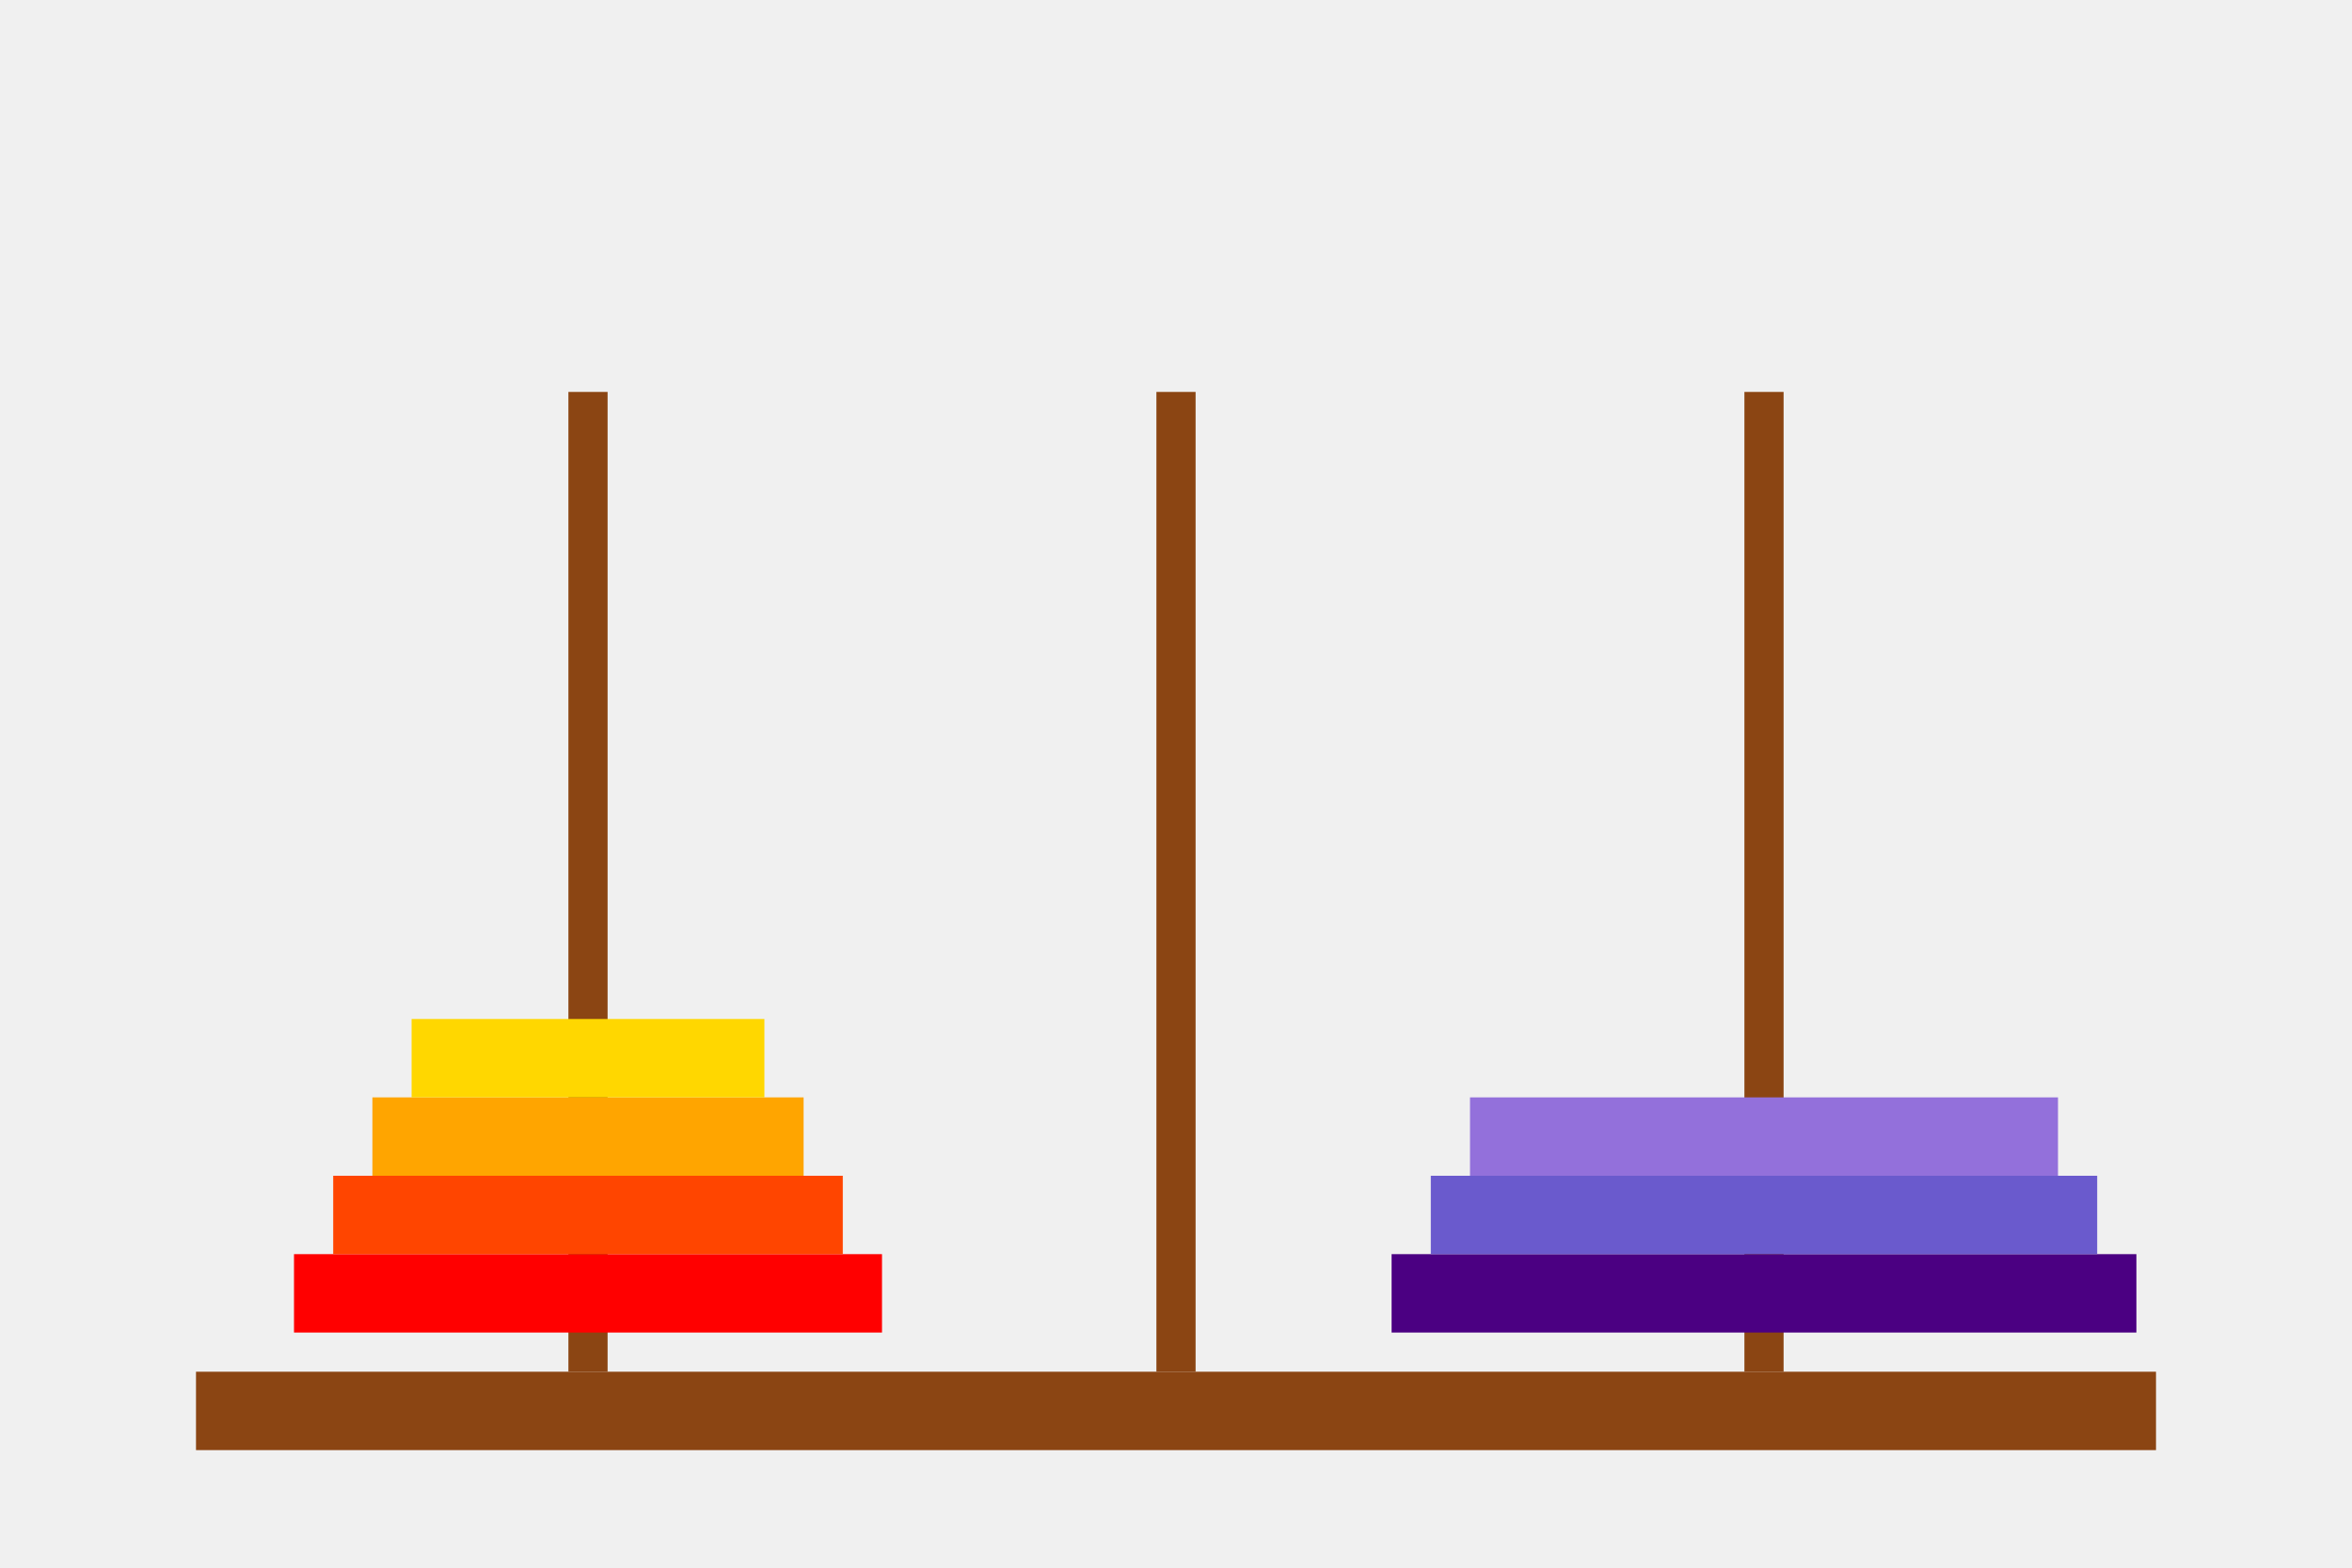
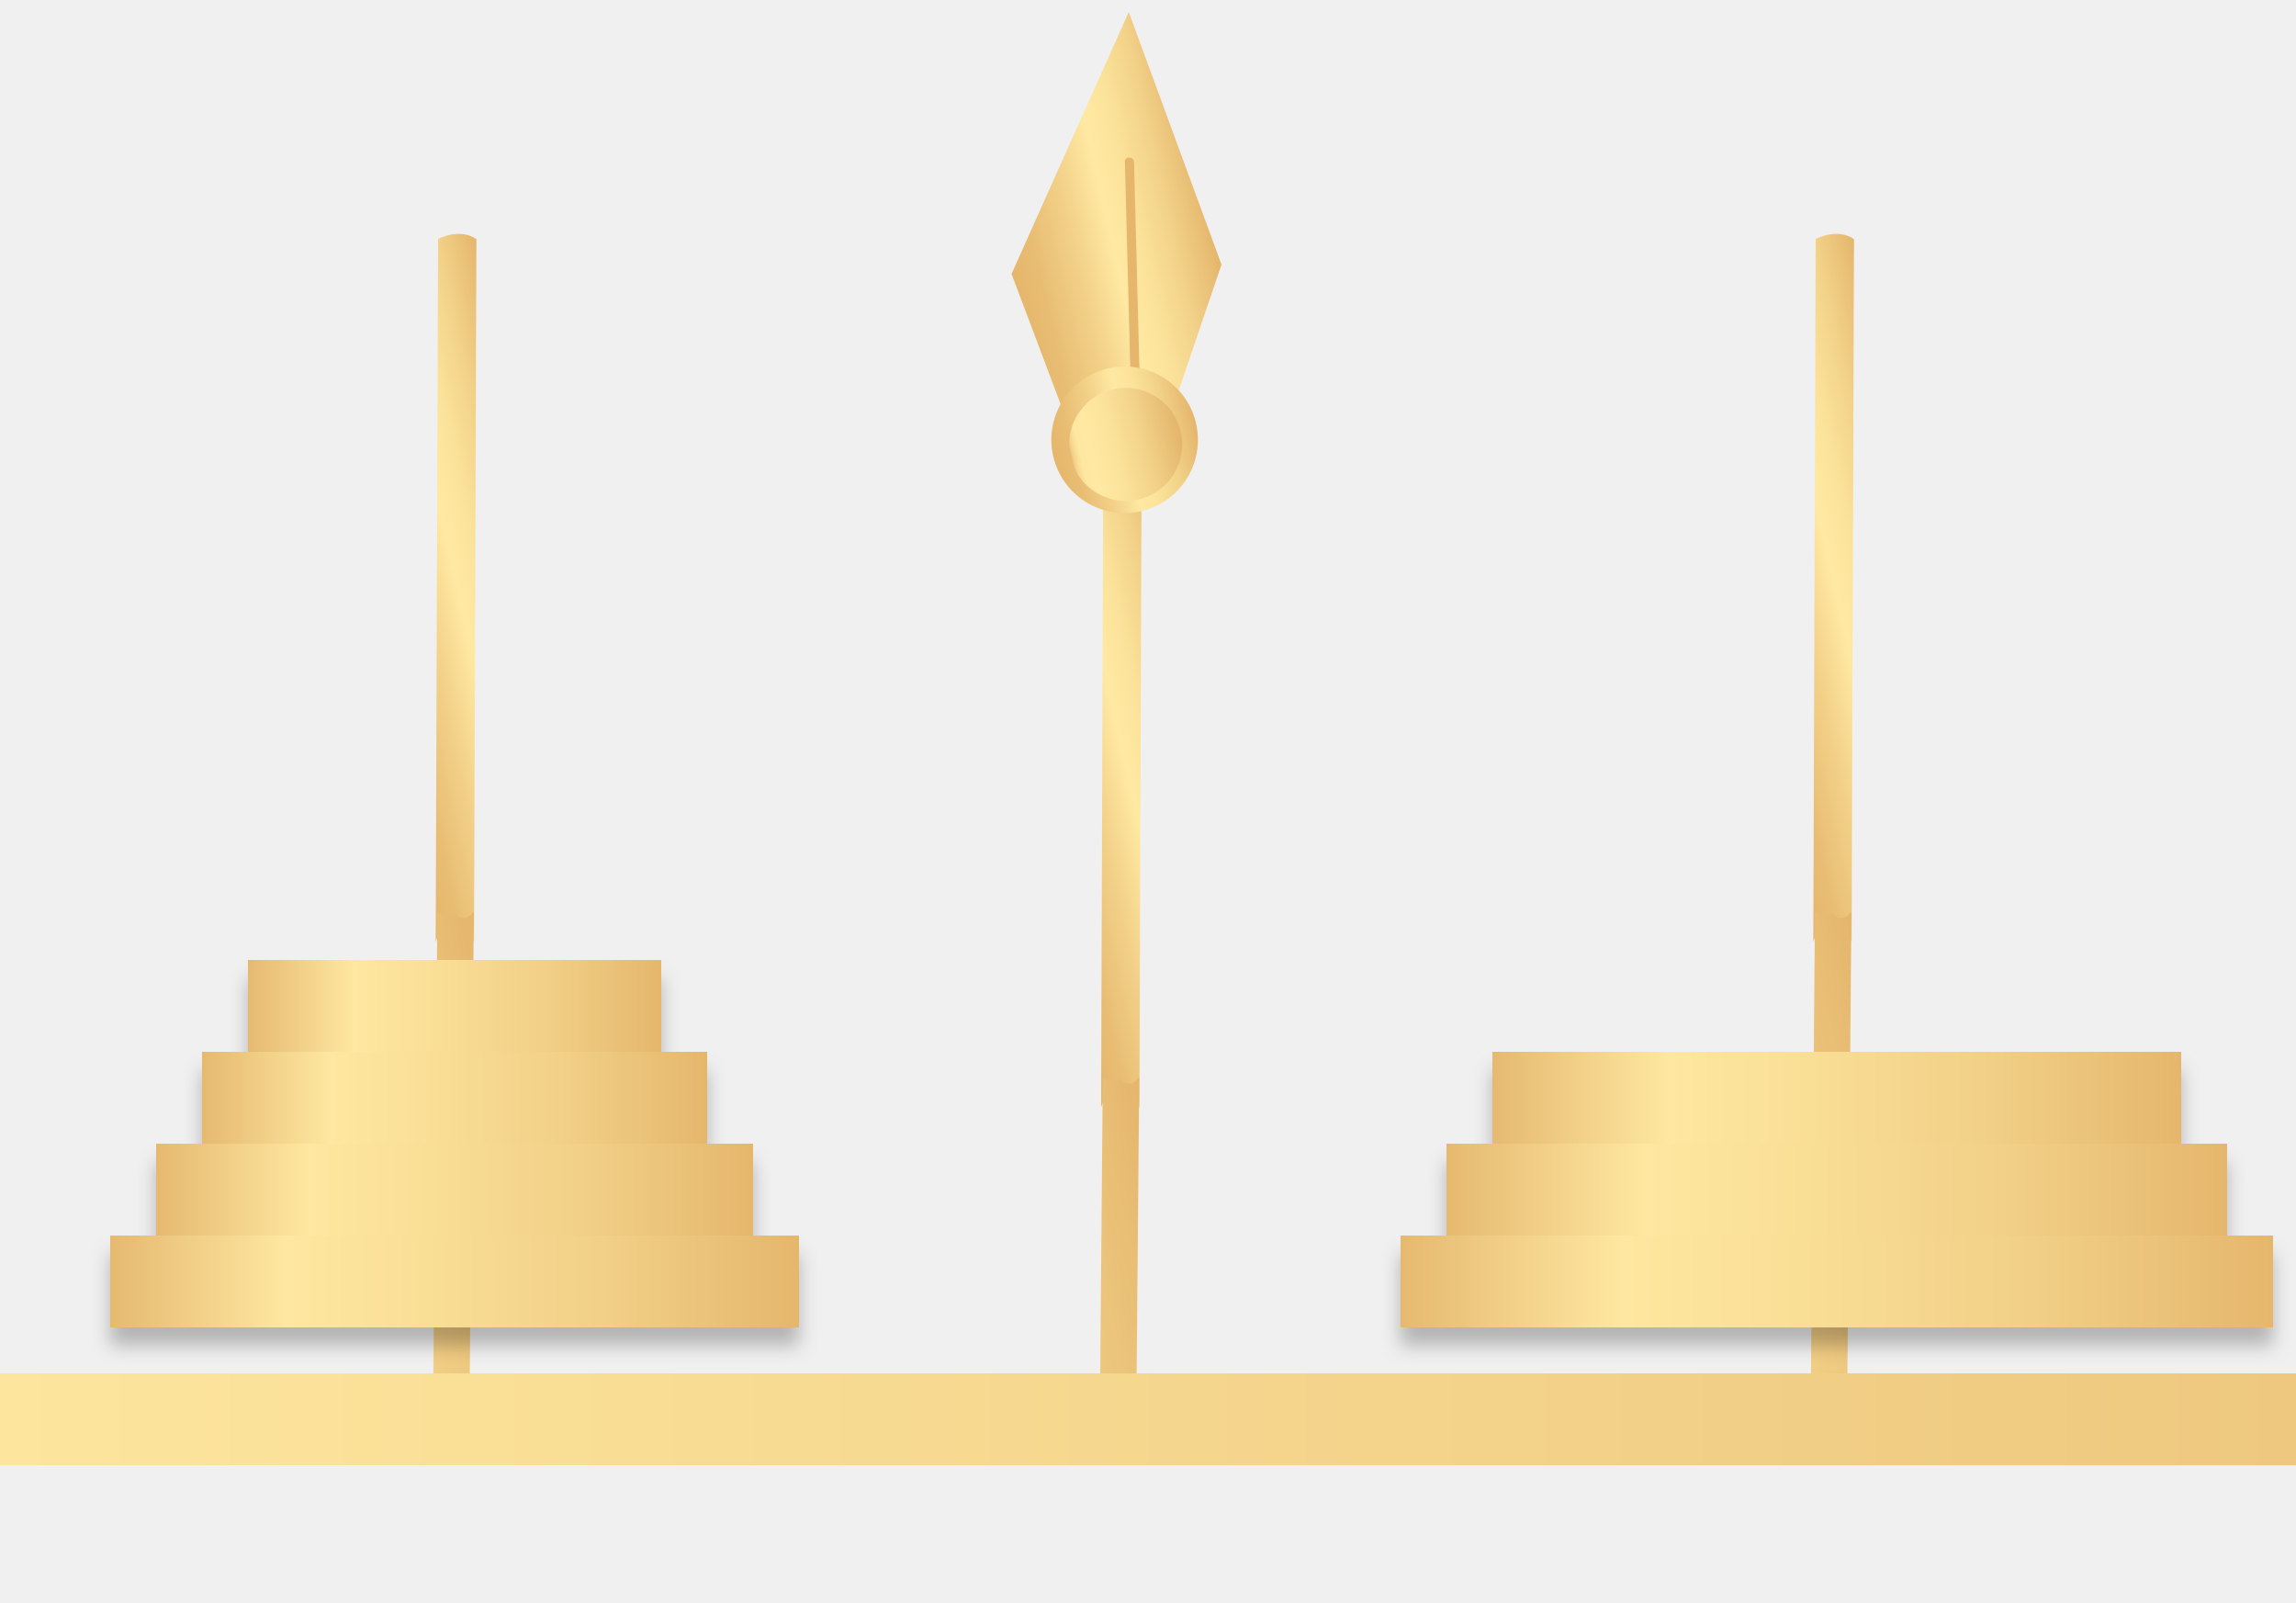
- <svg xmlns="http://www.w3.org/2000/svg" viewBox="0 0 600 400">
-   <rect x="50" y="350" width="500" height="20" fill="#8B4513" />
-   <rect x="145" y="100" width="10" height="250" fill="#8B4513" />
-   <rect x="295" y="100" width="10" height="250" fill="#8B4513" />
-   <rect x="445" y="100" width="10" height="250" fill="#8B4513" />
-   <rect x="75" y="320" width="150" height="20" fill="#FF0000" />
-   <rect x="85" y="300" width="130" height="20" fill="#FF4500" />
-   <rect x="95" y="280" width="110" height="20" fill="#FFA500" />
-   <rect x="105" y="260" width="90" height="20" fill="#FFD700" />
-   <rect x="355" y="320" width="190" height="20" fill="#4B0082" />
-   <rect x="365" y="300" width="170" height="20" fill="#6A5ACD" />
-   <rect x="375" y="280" width="150" height="20" fill="#9370DB" />
+ <svg xmlns="http://www.w3.org/2000/svg" width="500" height="349" viewBox="0 0 500 349" fill="none">
+   <path d="M500 299H0V319H500V299Z" fill="#8B4513" />
+   <path d="M248.647 88.12L248.13 241.122C243.011 230.054 239.787 241.1 239.787 241.1L240.304 88.097C240.304 88.097 248.676 82.322 248.647 88.12Z" fill="url(#paint0_linear_5732_1061)" />
+   <path d="M403.742 52.061L403.225 205.063C398.107 193.995 394.883 205.041 394.883 205.041L395.4 52.038C395.4 52.038 400 49.5 403.742 52.061Z" fill="url(#paint1_linear_5732_1061)" />
+   <path d="M103.742 52.061L103.226 205.063C98.107 193.995 94.883 205.041 94.883 205.041L95.4 52.038C95.4 52.038 100 49.5 103.742 52.061Z" fill="url(#paint2_linear_5732_1061)" />
+   <path d="M231.194 88.579L220.282 59.635L245.811 2.623L266.002 57.599L255.465 88.573L231.194 88.579Z" fill="url(#paint3_linear_5732_1061)" />
+   <mask id="mask0_5732_1061" style="mask-type:luminance" maskUnits="userSpaceOnUse" x="220" y="2" width="47" height="87">
+     <path d="M231.194 88.579L220.282 59.635L245.811 2.623L266.002 57.599L255.465 88.573L231.194 88.579Z" fill="white" />
+   </mask>
+   <g mask="url(#mask0_5732_1061)">
+     <path d="M244.969 35.22C245.509 55.899 246.044 76.558 246.583 97.237C246.611 98.524 248.624 98.618 248.577 97.335C248.038 76.656 247.502 55.997 246.963 35.318C246.935 34.031 244.922 33.937 244.969 35.22Z" fill="#E5B66C" />
+   </g>
+   <path d="M248.466 111.304C257.056 109.34 262.427 100.784 260.462 92.194C258.498 83.604 249.942 78.233 241.352 80.198C232.762 82.162 227.391 90.718 229.355 99.308C231.32 107.898 239.876 113.269 248.466 111.304Z" fill="url(#paint4_linear_5732_1061)" />
+   <path d="M247.881 108.748C254.509 107.232 258.654 100.63 257.138 94.002C255.623 87.373 249.02 83.229 242.392 84.745C235.763 86.261 231.619 92.863 233.135 99.491C234.65 106.119 241.253 110.264 247.881 108.748Z" fill="url(#paint5_linear_5732_1061)" />
+   <path fill-rule="evenodd" clip-rule="evenodd" d="M246.304 235.831C247.026 235.666 247.51 235.268 247.763 234.758L247.783 234.754C247.8 234.75 247.823 234.749 247.847 234.748C247.877 234.747 247.911 234.745 247.943 234.738C248.002 234.724 248.09 234.663 248.09 234.663L247.351 319H239.418L240.156 234.629C240.319 234.715 240.483 234.801 240.642 234.867C241.316 235.124 242.092 235.193 242.806 235.173C243.145 235.173 243.476 235.139 243.807 235.106C243.918 235.095 244.028 235.084 244.139 235.074C244.603 235.666 245.328 236.055 246.304 235.831ZM237.878 495L237.084 585.868L244.766 614.072L245.809 495H237.878Z" fill="url(#paint6_linear_5732_1061)" />
+   <path fill-rule="evenodd" clip-rule="evenodd" d="M101.399 199.772C102.122 199.607 102.605 199.209 102.859 198.699L102.878 198.695C102.907 198.688 102.949 198.69 102.992 198.686C103.008 198.684 103.023 198.682 103.039 198.679C103.097 198.665 103.186 198.604 103.186 198.604L102.131 319H94.198L95.251 198.57C95.415 198.656 95.578 198.742 95.737 198.808C96.412 199.065 97.187 199.134 97.902 199.114C98.24 199.114 98.572 199.08 98.903 199.047C99.013 199.036 99.124 199.025 99.234 199.015C99.698 199.607 100.424 199.996 101.399 199.772ZM93.848 359L92.179 549.809L99.861 578.013L101.78 359H93.848Z" fill="url(#paint7_linear_5732_1061)" />
+   <path fill-rule="evenodd" clip-rule="evenodd" d="M401.399 199.772C402.121 199.607 402.605 199.209 402.858 198.699L402.878 198.695C402.895 198.691 402.918 198.69 402.942 198.689C402.973 198.688 403.006 198.686 403.038 198.679C403.097 198.665 403.186 198.604 403.186 198.604L402.131 319H394.198L395.251 198.57C395.414 198.656 395.578 198.742 395.737 198.808C396.411 199.065 397.187 199.134 397.901 199.114C398.24 199.114 398.571 199.08 398.903 199.047C399.013 199.036 399.123 199.025 399.234 199.015C399.698 199.607 400.423 199.996 401.399 199.772ZM393.909 352L392.179 549.809L399.861 578.013L401.841 352H393.909Z" fill="url(#paint8_linear_5732_1061)" />
+   <rect y="299" width="500" height="20" fill="url(#paint9_linear_5732_1061)" />
+   <g filter="url(#filter0_d_5732_1061)">
+     <path d="M144 209H54V229H144V209Z" fill="url(#paint10_linear_5732_1061)" />
+   </g>
+   <g filter="url(#filter1_d_5732_1061)">
+     <path d="M475 229H325V249H475V229Z" fill="url(#paint11_linear_5732_1061)" />
+   </g>
+   <g filter="url(#filter2_d_5732_1061)">
+     <path d="M485 249H315V269H485V249Z" fill="url(#paint12_linear_5732_1061)" />
+   </g>
+   <g filter="url(#filter3_d_5732_1061)">
+     <path d="M495 269H305V289H495V269Z" fill="url(#paint13_linear_5732_1061)" />
+   </g>
+   <g filter="url(#filter4_d_5732_1061)">
+     <path d="M154 229H44V249H154V229Z" fill="url(#paint14_linear_5732_1061)" />
+   </g>
+   <g filter="url(#filter5_d_5732_1061)">
+     <path d="M164 249H34V269H164V249Z" fill="url(#paint15_linear_5732_1061)" />
+   </g>
+   <g filter="url(#filter6_d_5732_1061)">
+     <path d="M174 269H24V289H174V269Z" fill="url(#paint16_linear_5732_1061)" />
+   </g>
+   <defs>
+     <filter id="filter0_d_5732_1061" x="50" y="209" width="98" height="28" filterUnits="userSpaceOnUse" color-interpolation-filters="sRGB">
+       <feFlood flood-opacity="0" result="BackgroundImageFix" />
+       <feColorMatrix in="SourceAlpha" type="matrix" values="0 0 0 0 0 0 0 0 0 0 0 0 0 0 0 0 0 0 127 0" result="hardAlpha" />
+       <feOffset dy="4" />
+       <feGaussianBlur stdDeviation="2" />
+       <feComposite in2="hardAlpha" operator="out" />
+       <feColorMatrix type="matrix" values="0 0 0 0 0 0 0 0 0 0 0 0 0 0 0 0 0 0 0.25 0" />
+       <feBlend mode="normal" in2="BackgroundImageFix" result="effect1_dropShadow_5732_1061" />
+       <feBlend mode="normal" in="SourceGraphic" in2="effect1_dropShadow_5732_1061" result="shape" />
+     </filter>
+     <filter id="filter1_d_5732_1061" x="321" y="229" width="158" height="28" filterUnits="userSpaceOnUse" color-interpolation-filters="sRGB">
+       <feFlood flood-opacity="0" result="BackgroundImageFix" />
+       <feColorMatrix in="SourceAlpha" type="matrix" values="0 0 0 0 0 0 0 0 0 0 0 0 0 0 0 0 0 0 127 0" result="hardAlpha" />
+       <feOffset dy="4" />
+       <feGaussianBlur stdDeviation="2" />
+       <feComposite in2="hardAlpha" operator="out" />
+       <feColorMatrix type="matrix" values="0 0 0 0 0 0 0 0 0 0 0 0 0 0 0 0 0 0 0.25 0" />
+       <feBlend mode="normal" in2="BackgroundImageFix" result="effect1_dropShadow_5732_1061" />
+       <feBlend mode="normal" in="SourceGraphic" in2="effect1_dropShadow_5732_1061" result="shape" />
+     </filter>
+     <filter id="filter2_d_5732_1061" x="311" y="249" width="178" height="28" filterUnits="userSpaceOnUse" color-interpolation-filters="sRGB">
+       <feFlood flood-opacity="0" result="BackgroundImageFix" />
+       <feColorMatrix in="SourceAlpha" type="matrix" values="0 0 0 0 0 0 0 0 0 0 0 0 0 0 0 0 0 0 127 0" result="hardAlpha" />
+       <feOffset dy="4" />
+       <feGaussianBlur stdDeviation="2" />
+       <feComposite in2="hardAlpha" operator="out" />
+       <feColorMatrix type="matrix" values="0 0 0 0 0 0 0 0 0 0 0 0 0 0 0 0 0 0 0.25 0" />
+       <feBlend mode="normal" in2="BackgroundImageFix" result="effect1_dropShadow_5732_1061" />
+       <feBlend mode="normal" in="SourceGraphic" in2="effect1_dropShadow_5732_1061" result="shape" />
+     </filter>
+     <filter id="filter3_d_5732_1061" x="301" y="269" width="198" height="28" filterUnits="userSpaceOnUse" color-interpolation-filters="sRGB">
+       <feFlood flood-opacity="0" result="BackgroundImageFix" />
+       <feColorMatrix in="SourceAlpha" type="matrix" values="0 0 0 0 0 0 0 0 0 0 0 0 0 0 0 0 0 0 127 0" result="hardAlpha" />
+       <feOffset dy="4" />
+       <feGaussianBlur stdDeviation="2" />
+       <feComposite in2="hardAlpha" operator="out" />
+       <feColorMatrix type="matrix" values="0 0 0 0 0 0 0 0 0 0 0 0 0 0 0 0 0 0 0.25 0" />
+       <feBlend mode="normal" in2="BackgroundImageFix" result="effect1_dropShadow_5732_1061" />
+       <feBlend mode="normal" in="SourceGraphic" in2="effect1_dropShadow_5732_1061" result="shape" />
+     </filter>
+     <filter id="filter4_d_5732_1061" x="40" y="229" width="118" height="28" filterUnits="userSpaceOnUse" color-interpolation-filters="sRGB">
+       <feFlood flood-opacity="0" result="BackgroundImageFix" />
+       <feColorMatrix in="SourceAlpha" type="matrix" values="0 0 0 0 0 0 0 0 0 0 0 0 0 0 0 0 0 0 127 0" result="hardAlpha" />
+       <feOffset dy="4" />
+       <feGaussianBlur stdDeviation="2" />
+       <feComposite in2="hardAlpha" operator="out" />
+       <feColorMatrix type="matrix" values="0 0 0 0 0 0 0 0 0 0 0 0 0 0 0 0 0 0 0.25 0" />
+       <feBlend mode="normal" in2="BackgroundImageFix" result="effect1_dropShadow_5732_1061" />
+       <feBlend mode="normal" in="SourceGraphic" in2="effect1_dropShadow_5732_1061" result="shape" />
+     </filter>
+     <filter id="filter5_d_5732_1061" x="30" y="249" width="138" height="28" filterUnits="userSpaceOnUse" color-interpolation-filters="sRGB">
+       <feFlood flood-opacity="0" result="BackgroundImageFix" />
+       <feColorMatrix in="SourceAlpha" type="matrix" values="0 0 0 0 0 0 0 0 0 0 0 0 0 0 0 0 0 0 127 0" result="hardAlpha" />
+       <feOffset dy="4" />
+       <feGaussianBlur stdDeviation="2" />
+       <feComposite in2="hardAlpha" operator="out" />
+       <feColorMatrix type="matrix" values="0 0 0 0 0 0 0 0 0 0 0 0 0 0 0 0 0 0 0.25 0" />
+       <feBlend mode="normal" in2="BackgroundImageFix" result="effect1_dropShadow_5732_1061" />
+       <feBlend mode="normal" in="SourceGraphic" in2="effect1_dropShadow_5732_1061" result="shape" />
+     </filter>
+     <filter id="filter6_d_5732_1061" x="20" y="269" width="158" height="28" filterUnits="userSpaceOnUse" color-interpolation-filters="sRGB">
+       <feFlood flood-opacity="0" result="BackgroundImageFix" />
+       <feColorMatrix in="SourceAlpha" type="matrix" values="0 0 0 0 0 0 0 0 0 0 0 0 0 0 0 0 0 0 127 0" result="hardAlpha" />
+       <feOffset dy="4" />
+       <feGaussianBlur stdDeviation="2" />
+       <feComposite in2="hardAlpha" operator="out" />
+       <feColorMatrix type="matrix" values="0 0 0 0 0 0 0 0 0 0 0 0 0 0 0 0 0 0 0.25 0" />
+       <feBlend mode="normal" in2="BackgroundImageFix" result="effect1_dropShadow_5732_1061" />
+       <feBlend mode="normal" in="SourceGraphic" in2="effect1_dropShadow_5732_1061" result="shape" />
+     </filter>
+     <linearGradient id="paint0_linear_5732_1061" x1="223.264" y1="168.755" x2="265.026" y2="159.204" gradientUnits="userSpaceOnUse">
+       <stop stop-color="#E5B66C" />
+       <stop offset="0.13" stop-color="#E8BD73" />
+       <stop offset="0.33" stop-color="#F3D189" />
+       <stop offset="0.51" stop-color="#FFE9A2" />
+       <stop offset="0.63" stop-color="#FCE39B" />
+       <stop offset="0.79" stop-color="#F3D38A" />
+       <stop offset="0.98" stop-color="#E6B86F" />
+       <stop offset="0.99" stop-color="#E5B66C" />
+     </linearGradient>
+     <linearGradient id="paint1_linear_5732_1061" x1="378.359" y1="132.696" x2="420.122" y2="123.145" gradientUnits="userSpaceOnUse">
+       <stop stop-color="#E5B66C" />
+       <stop offset="0.13" stop-color="#E8BD73" />
+       <stop offset="0.33" stop-color="#F3D189" />
+       <stop offset="0.51" stop-color="#FFE9A2" />
+       <stop offset="0.63" stop-color="#FCE39B" />
+       <stop offset="0.79" stop-color="#F3D38A" />
+       <stop offset="0.98" stop-color="#E6B86F" />
+       <stop offset="0.99" stop-color="#E5B66C" />
+     </linearGradient>
+     <linearGradient id="paint2_linear_5732_1061" x1="78.359" y1="132.696" x2="120.122" y2="123.145" gradientUnits="userSpaceOnUse">
+       <stop stop-color="#E5B66C" />
+       <stop offset="0.13" stop-color="#E8BD73" />
+       <stop offset="0.33" stop-color="#F3D189" />
+       <stop offset="0.51" stop-color="#FFE9A2" />
+       <stop offset="0.63" stop-color="#FCE39B" />
+       <stop offset="0.79" stop-color="#F3D38A" />
+       <stop offset="0.98" stop-color="#E6B86F" />
+       <stop offset="0.99" stop-color="#E5B66C" />
+     </linearGradient>
+     <linearGradient id="paint3_linear_5732_1061" x1="218.743" y1="52.902" x2="262.633" y2="42.865" gradientUnits="userSpaceOnUse">
+       <stop stop-color="#E5B66C" />
+       <stop offset="0.13" stop-color="#E8BD73" />
+       <stop offset="0.33" stop-color="#F3D189" />
+       <stop offset="0.51" stop-color="#FFE9A2" />
+       <stop offset="0.63" stop-color="#FCE39B" />
+       <stop offset="0.79" stop-color="#F3D38A" />
+       <stop offset="0.98" stop-color="#E6B86F" />
+       <stop offset="0.99" stop-color="#E5B66C" />
+     </linearGradient>
+     <linearGradient id="paint4_linear_5732_1061" x1="229.355" y1="99.308" x2="260.462" y2="92.194" gradientUnits="userSpaceOnUse">
+       <stop stop-color="#E5B66C" />
+       <stop offset="0.13" stop-color="#E8BD73" />
+       <stop offset="0.33" stop-color="#F3D189" />
+       <stop offset="0.51" stop-color="#FFE9A2" />
+       <stop offset="0.63" stop-color="#FCE39B" />
+       <stop offset="0.79" stop-color="#F3D38A" />
+       <stop offset="0.98" stop-color="#E6B86F" />
+       <stop offset="0.99" stop-color="#E5B66C" />
+     </linearGradient>
+     <linearGradient id="paint5_linear_5732_1061" x1="233.154" y1="99.487" x2="257.138" y2="94.002" gradientUnits="userSpaceOnUse">
+       <stop stop-color="#E5B66C" />
+       <stop offset="0.01" stop-color="#EDC57C" />
+       <stop offset="0.03" stop-color="#F5D58D" />
+       <stop offset="0.06" stop-color="#FAE099" />
+       <stop offset="0.09" stop-color="#FEE7A0" />
+       <stop offset="0.18" stop-color="#FFE9A2" />
+       <stop offset="0.38" stop-color="#FCE39B" />
+       <stop offset="0.65" stop-color="#F3D38A" />
+       <stop offset="0.96" stop-color="#E6B86F" />
+       <stop offset="0.99" stop-color="#E5B66C" />
+     </linearGradient>
+     <linearGradient id="paint6_linear_5732_1061" x1="202.252" y1="433.556" x2="289.875" y2="413.518" gradientUnits="userSpaceOnUse">
+       <stop stop-color="#FFE9A2" />
+       <stop offset="0.25" stop-color="#FCE39B" />
+       <stop offset="0.58" stop-color="#F3D38A" />
+       <stop offset="0.96" stop-color="#E6B86F" />
+       <stop offset="0.99" stop-color="#E5B66C" />
+     </linearGradient>
+     <linearGradient id="paint7_linear_5732_1061" x1="57.347" y1="397.497" x2="144.971" y2="377.459" gradientUnits="userSpaceOnUse">
+       <stop stop-color="#FFE9A2" />
+       <stop offset="0.25" stop-color="#FCE39B" />
+       <stop offset="0.58" stop-color="#F3D38A" />
+       <stop offset="0.96" stop-color="#E6B86F" />
+       <stop offset="0.99" stop-color="#E5B66C" />
+     </linearGradient>
+     <linearGradient id="paint8_linear_5732_1061" x1="357.347" y1="397.497" x2="444.97" y2="377.459" gradientUnits="userSpaceOnUse">
+       <stop stop-color="#FFE9A2" />
+       <stop offset="0.25" stop-color="#FCE39B" />
+       <stop offset="0.58" stop-color="#F3D38A" />
+       <stop offset="0.96" stop-color="#E6B86F" />
+       <stop offset="0.99" stop-color="#E5B66C" />
+     </linearGradient>
+     <linearGradient id="paint9_linear_5732_1061" x1="0" y1="309" x2="500" y2="309" gradientUnits="userSpaceOnUse">
+       <stop stop-color="#FDE59D" />
+       <stop offset="1" stop-color="#EEC87F" />
+     </linearGradient>
+     <linearGradient id="paint10_linear_5732_1061" x1="54" y1="219" x2="144" y2="219" gradientUnits="userSpaceOnUse">
+       <stop stop-color="#E6B970" />
+       <stop offset="0.255" stop-color="#FEE7A0" />
+       <stop offset="0.48" stop-color="#F9DD95" />
+       <stop offset="0.725" stop-color="#F1CF86" />
+       <stop offset="1" stop-color="#E5B76D" />
+     </linearGradient>
+     <linearGradient id="paint11_linear_5732_1061" x1="325" y1="239" x2="475" y2="239" gradientUnits="userSpaceOnUse">
+       <stop stop-color="#E6B970" />
+       <stop offset="0.255" stop-color="#FEE7A0" />
+       <stop offset="0.48" stop-color="#F9DD95" />
+       <stop offset="0.725" stop-color="#F1CF86" />
+       <stop offset="1" stop-color="#E5B76D" />
+     </linearGradient>
+     <linearGradient id="paint12_linear_5732_1061" x1="315" y1="259" x2="485" y2="259" gradientUnits="userSpaceOnUse">
+       <stop stop-color="#E6B970" />
+       <stop offset="0.255" stop-color="#FEE7A0" />
+       <stop offset="0.48" stop-color="#F9DD95" />
+       <stop offset="0.725" stop-color="#F1CF86" />
+       <stop offset="1" stop-color="#E5B76D" />
+     </linearGradient>
+     <linearGradient id="paint13_linear_5732_1061" x1="305" y1="279" x2="495" y2="279" gradientUnits="userSpaceOnUse">
+       <stop stop-color="#E6B970" />
+       <stop offset="0.255" stop-color="#FEE7A0" />
+       <stop offset="0.48" stop-color="#F9DD95" />
+       <stop offset="0.725" stop-color="#F1CF86" />
+       <stop offset="1" stop-color="#E5B76D" />
+     </linearGradient>
+     <linearGradient id="paint14_linear_5732_1061" x1="44" y1="239" x2="154" y2="239" gradientUnits="userSpaceOnUse">
+       <stop stop-color="#E6B970" />
+       <stop offset="0.255" stop-color="#FEE7A0" />
+       <stop offset="0.48" stop-color="#F9DD95" />
+       <stop offset="0.725" stop-color="#F1CF86" />
+       <stop offset="1" stop-color="#E5B76D" />
+     </linearGradient>
+     <linearGradient id="paint15_linear_5732_1061" x1="34" y1="259" x2="164" y2="259" gradientUnits="userSpaceOnUse">
+       <stop stop-color="#E6B970" />
+       <stop offset="0.255" stop-color="#FEE7A0" />
+       <stop offset="0.48" stop-color="#F9DD95" />
+       <stop offset="0.725" stop-color="#F1CF86" />
+       <stop offset="1" stop-color="#E5B76D" />
+     </linearGradient>
+     <linearGradient id="paint16_linear_5732_1061" x1="24" y1="279" x2="174" y2="279" gradientUnits="userSpaceOnUse">
+       <stop stop-color="#E6B970" />
+       <stop offset="0.255" stop-color="#FEE7A0" />
+       <stop offset="0.48" stop-color="#F9DD95" />
+       <stop offset="0.725" stop-color="#F1CF86" />
+       <stop offset="1" stop-color="#E5B76D" />
+     </linearGradient>
+   </defs>
</svg>
